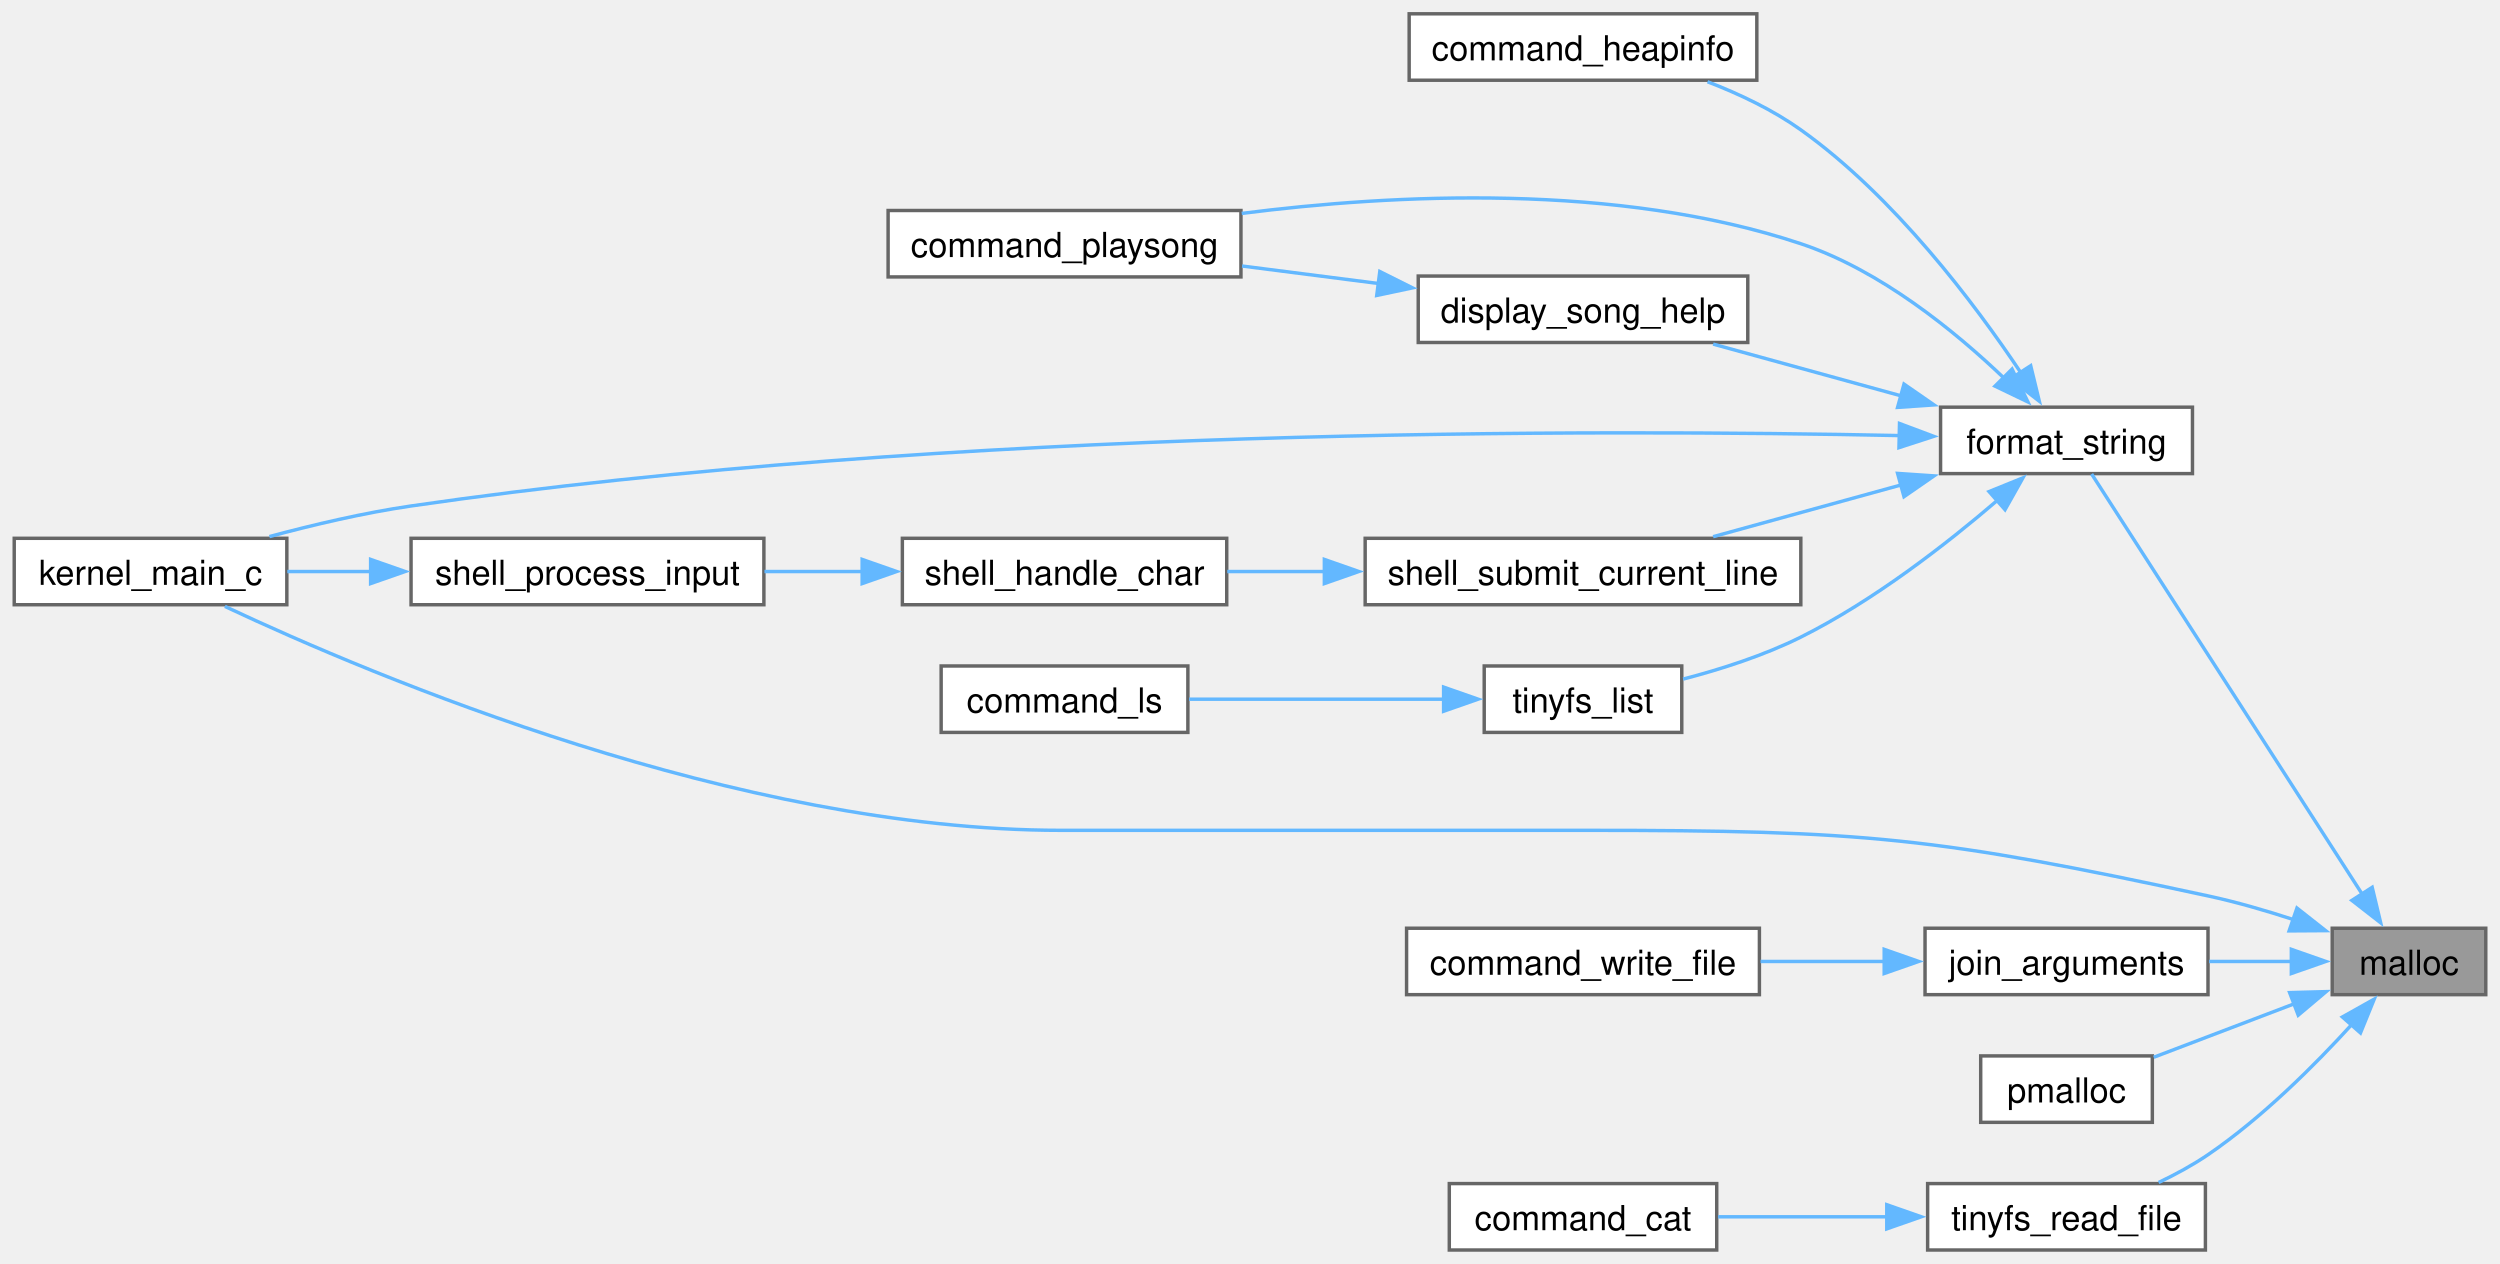
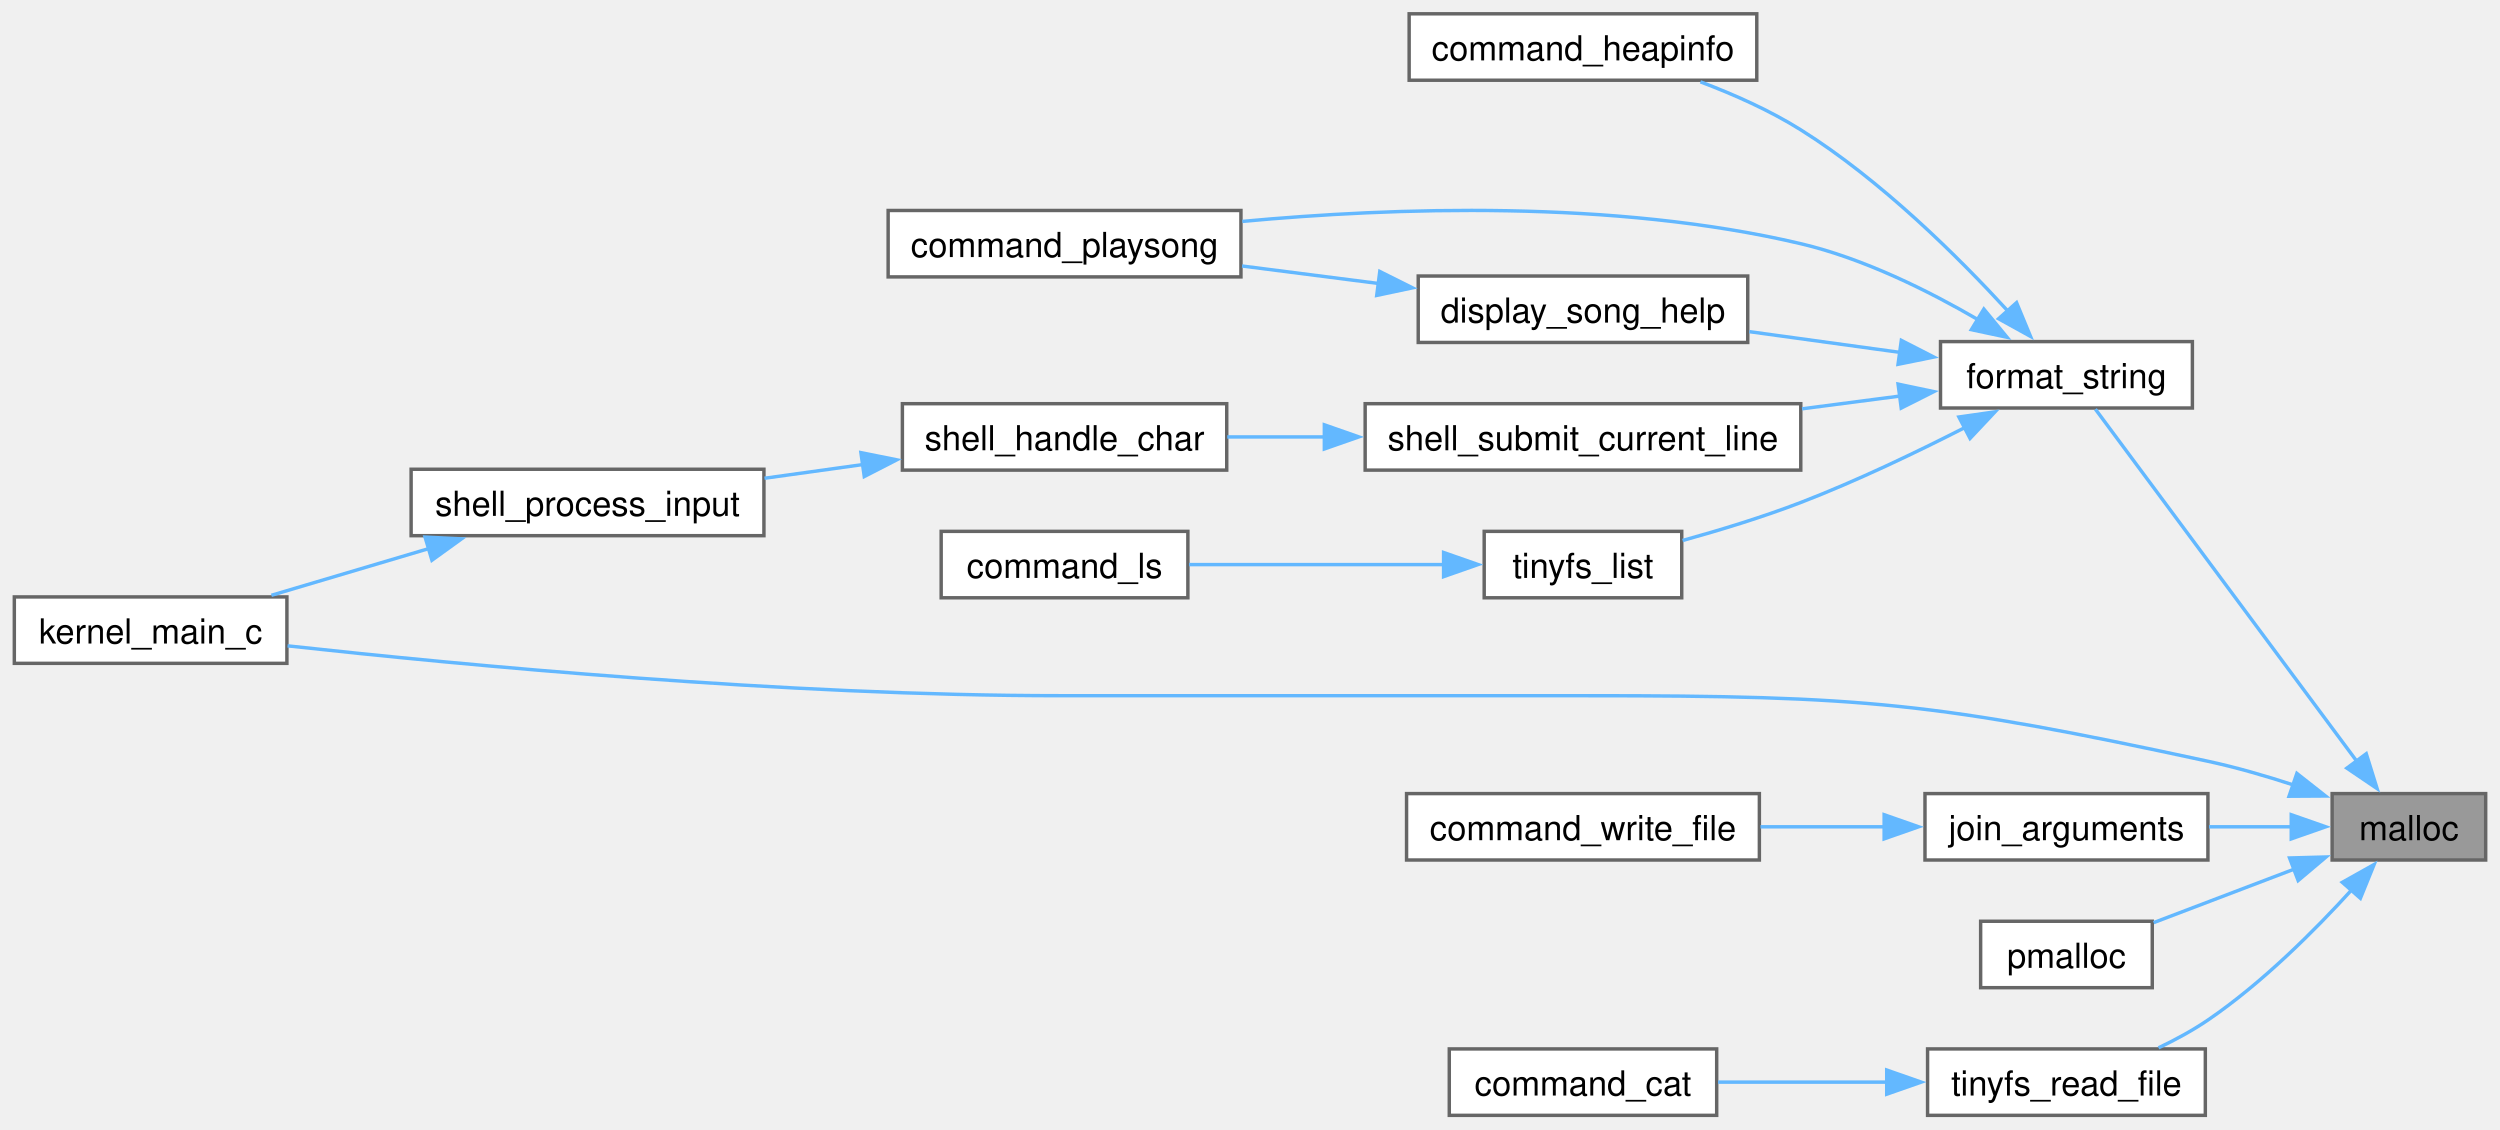
- <svg xmlns="http://www.w3.org/2000/svg" xmlns:xlink="http://www.w3.org/1999/xlink" width="724pt" height="366pt" viewBox="0.00 0.00 724.25 366.25">
-   <g id="graph0" class="graph" transform="scale(1 1) rotate(0) translate(4 362.25)">
+ <svg xmlns="http://www.w3.org/2000/svg" xmlns:xlink="http://www.w3.org/1999/xlink" width="724pt" height="327pt" viewBox="0.00 0.00 724.25 327.25">
+   <g id="graph0" class="graph" transform="scale(1 1) rotate(0) translate(4 323.25)">
    <g id="Node000001" class="node">
      <g id="a_Node000001">
        <a xlink:title="Allocates at least size bytes from the kernel heap.">
          <polygon fill="#999999" stroke="#666666" points="716.25,-93.25 671.75,-93.25 671.75,-74 716.25,-74 716.25,-93.25" />
          <text text-anchor="middle" x="694" y="-79.75" font-family="Helvetica,sans-Serif" font-size="10.00">malloc</text>
        </a>
      </g>
    </g>
    <g id="Node000002" class="node">
      <g id="a_Node000002">
        <a xlink:href="string_8c.html#a6c1819f2460f96a82d3be06a279e9bfa" target="_top" xlink:title="Adds a number to a string by using 'd' as placeholder.">
-           <polygon fill="white" stroke="#666666" points="631.25,-244.25 558.25,-244.25 558.25,-225 631.25,-225 631.25,-244.25" />
-           <text text-anchor="middle" x="594.75" y="-230.75" font-family="Helvetica,sans-Serif" font-size="10.00">format_string</text>
+           <polygon fill="white" stroke="#666666" points="631.25,-224.25 558.25,-224.25 558.25,-205 631.25,-205 631.25,-224.25" />
+           <text text-anchor="middle" x="594.75" y="-210.75" font-family="Helvetica,sans-Serif" font-size="10.00">format_string</text>
        </a>
      </g>
    </g>
    <g id="edge1_Node000001_Node000002" class="edge">
      <g id="a_edge1_Node000001_Node000002">
        <a xlink:title=" ">
-           <path fill="none" stroke="#63b8ff" d="M680.6,-102.88C659.61,-135.46 617.85,-200.3 602.03,-224.88" />
-           <polygon fill="#63b8ff" stroke="#63b8ff" points="683.33,-105.11 685.8,-94.81 677.44,-101.32 683.33,-105.11" />
-         </a>
-       </g>
-     </g>
-     <g id="Node000006" class="node">
-       <g id="a_Node000006">
+           <path fill="none" stroke="#63b8ff" d="M678.83,-102.71C657.85,-130.97 619.27,-182.94 603.14,-204.66" />
+           <polygon fill="#63b8ff" stroke="#63b8ff" points="681.64,-104.8 684.79,-94.69 676.02,-100.63 681.64,-104.8" />
+         </a>
+       </g>
+     </g>
+     <g id="Node000009" class="node">
+       <g id="a_Node000009">
        <a xlink:href="kernel_8c.html#aa2940097a0b9c33a8051af19d4b4c07e" target="_top" xlink:title=" ">
-           <polygon fill="white" stroke="#666666" points="79,-206.25 0,-206.25 0,-187 79,-187 79,-206.25" />
-           <text text-anchor="middle" x="39.5" y="-192.75" font-family="Helvetica,sans-Serif" font-size="10.00">kernel_main_c</text>
-         </a>
-       </g>
-     </g>
-     <g id="edge15_Node000001_Node000006" class="edge">
-       <g id="a_edge15_Node000001_Node000006">
-         <a xlink:title=" ">
-           <path fill="none" stroke="#63b8ff" d="M660.5,-95.76C652.5,-98.37 643.89,-100.87 635.75,-102.62 557.07,-119.62 536.12,-121.62 455.62,-121.62 455.62,-121.62 455.62,-121.62 303.38,-121.62 209.88,-121.63 104.61,-166.04 61.05,-186.51" />
+           <polygon fill="white" stroke="#666666" points="79,-150.25 0,-150.25 0,-131 79,-131 79,-150.25" />
+           <text text-anchor="middle" x="39.5" y="-136.75" font-family="Helvetica,sans-Serif" font-size="10.00">kernel_main_c</text>
+         </a>
+       </g>
+     </g>
+     <g id="edge14_Node000001_Node000009" class="edge">
+       <g id="a_edge14_Node000001_Node000009">
+         <a xlink:title=" ">
+           <path fill="none" stroke="#63b8ff" d="M660.5,-95.76C652.5,-98.37 643.89,-100.87 635.75,-102.62 557.07,-119.62 536.12,-121.62 455.62,-121.62 455.62,-121.62 455.62,-121.62 303.38,-121.62 223.53,-121.62 130.39,-130.45 79.19,-136.07" />
          <polygon fill="#63b8ff" stroke="#63b8ff" points="661.53,-99.1 669.85,-92.55 659.26,-92.48 661.53,-99.1" />
        </a>
      </g>
    </g>
    <g id="Node000012" class="node">
      <g id="a_Node000012">
        <a xlink:href="command_8c.html#ab75f27674de8fd501f9e1e52ecbf5a75" target="_top" xlink:title=" ">
          <polygon fill="white" stroke="#666666" points="635.75,-93.25 553.75,-93.25 553.75,-74 635.75,-74 635.75,-93.25" />
          <text text-anchor="middle" x="594.75" y="-79.75" font-family="Helvetica,sans-Serif" font-size="10.00">join_arguments</text>
        </a>
      </g>
    </g>
-     <g id="edge13_Node000001_Node000012" class="edge">
-       <g id="a_edge13_Node000001_Node000012">
+     <g id="edge12_Node000001_Node000012" class="edge">
+       <g id="a_edge12_Node000001_Node000012">
        <a xlink:title=" ">
          <path fill="none" stroke="#63b8ff" d="M659.95,-83.62C652.27,-83.62 644.01,-83.62 636.06,-83.62" />
          <polygon fill="#63b8ff" stroke="#63b8ff" points="659.9,-87.13 669.9,-83.63 659.9,-80.13 659.9,-87.13" />
        </a>
      </g>
    </g>
    <g id="Node000014" class="node">
      <g id="a_Node000014">
        <a xlink:href="heap_8c.html#a14a1a8560e28deb3eb70cad2265bebfa" target="_top" xlink:title="Allocates memory and returns a page-aligned pointer.">
          <polygon fill="white" stroke="#666666" points="619.62,-56.25 569.88,-56.25 569.88,-37 619.62,-37 619.62,-56.25" />
          <text text-anchor="middle" x="594.75" y="-42.75" font-family="Helvetica,sans-Serif" font-size="10.00">pmalloc</text>
        </a>
      </g>
    </g>
-     <g id="edge16_Node000001_Node000014" class="edge">
-       <g id="a_edge16_Node000001_Node000014">
+     <g id="edge15_Node000001_Node000014" class="edge">
+       <g id="a_edge15_Node000001_Node000014">
        <a xlink:title=" ">
          <path fill="none" stroke="#63b8ff" d="M660.79,-71.37C647.49,-66.31 632.34,-60.55 620.01,-55.85" />
          <polygon fill="#63b8ff" stroke="#63b8ff" points="659.41,-74.59 670,-74.88 661.9,-68.05 659.41,-74.59" />
        </a>
      </g>
    </g>
    <g id="Node000015" class="node">
      <g id="a_Node000015">
        <a xlink:href="tinyfs_8c.html#ab2840479eb353b6c88b0588bc2379b78" target="_top" xlink:title="Read a file.">
          <polygon fill="white" stroke="#666666" points="635,-19.25 554.5,-19.25 554.5,0 635,0 635,-19.25" />
          <text text-anchor="middle" x="594.75" y="-5.75" font-family="Helvetica,sans-Serif" font-size="10.00">tinyfs_read_file</text>
        </a>
      </g>
    </g>
-     <g id="edge17_Node000001_Node000015" class="edge">
-       <g id="a_edge17_Node000001_Node000015">
+     <g id="edge16_Node000001_Node000015" class="edge">
+       <g id="a_edge16_Node000001_Node000015">
        <a xlink:title=" ">
          <path fill="none" stroke="#63b8ff" d="M677.6,-65.55C666.79,-53.66 651.49,-38.36 635.75,-27.62 631.35,-24.62 626.36,-21.91 621.44,-19.57" />
          <polygon fill="#63b8ff" stroke="#63b8ff" points="674.69,-67.53 683.93,-72.71 679.94,-62.9 674.69,-67.53" />
        </a>
      </g>
    </g>
    <g id="Node000003" class="node">
      <g id="a_Node000003">
        <a xlink:href="command_8c.html#af2fe2eafdf47889f4dd3fdda65a6f558" target="_top" xlink:title="Displays memory info.">
-           <polygon fill="white" stroke="#666666" points="505,-358.25 404.25,-358.25 404.25,-339 505,-339 505,-358.25" />
-           <text text-anchor="middle" x="454.62" y="-344.75" font-family="Helvetica,sans-Serif" font-size="10.00">command_heapinfo</text>
+           <polygon fill="white" stroke="#666666" points="505,-319.25 404.25,-319.25 404.25,-300 505,-300 505,-319.25" />
+           <text text-anchor="middle" x="454.62" y="-305.75" font-family="Helvetica,sans-Serif" font-size="10.00">command_heapinfo</text>
        </a>
      </g>
    </g>
    <g id="edge2_Node000002_Node000003" class="edge">
      <g id="a_edge2_Node000002_Node000003">
        <a xlink:title=" ">
-           <path fill="none" stroke="#63b8ff" d="M581.61,-254.1C568.18,-274.22 544.84,-305.32 517.75,-324.62 509.65,-330.4 499.98,-335 490.71,-338.56" />
-           <polygon fill="#63b8ff" stroke="#63b8ff" points="584.37,-256.27 586.87,-245.97 578.5,-252.47 584.37,-256.27" />
+           <path fill="none" stroke="#63b8ff" d="M577.87,-233C563.48,-248.71 541.02,-271.03 517.75,-285.62 508.84,-291.21 498.41,-295.86 488.67,-299.53" />
+           <polygon fill="#63b8ff" stroke="#63b8ff" points="580.29,-235.54 584.34,-225.75 575.07,-230.87 580.29,-235.54" />
        </a>
      </g>
    </g>
    <g id="Node000004" class="node">
      <g id="a_Node000004">
        <a xlink:href="command_8c.html#afe7791ec19d420e0465fbc533ebb382e" target="_top" xlink:title="Plays a song.">
-           <polygon fill="white" stroke="#666666" points="355.5,-301.25 253.25,-301.25 253.25,-282 355.5,-282 355.5,-301.25" />
-           <text text-anchor="middle" x="304.38" y="-287.75" font-family="Helvetica,sans-Serif" font-size="10.00">command_playsong</text>
+           <polygon fill="white" stroke="#666666" points="355.5,-262.25 253.25,-262.25 253.25,-243 355.5,-243 355.5,-262.25" />
+           <text text-anchor="middle" x="304.38" y="-248.75" font-family="Helvetica,sans-Serif" font-size="10.00">command_playsong</text>
        </a>
      </g>
    </g>
    <g id="edge3_Node000002_Node000004" class="edge">
      <g id="a_edge3_Node000002_Node000004">
        <a xlink:title=" ">
-           <path fill="none" stroke="#63b8ff" d="M576.78,-252.54C562.52,-266.2 540.81,-283.94 517.75,-291.62 464.58,-309.35 399.68,-306.02 355.72,-300.4" />
-           <polygon fill="#63b8ff" stroke="#63b8ff" points="578.97,-255.3 583.57,-245.76 574.02,-250.35 578.97,-255.3" />
+           <path fill="none" stroke="#63b8ff" d="M569.24,-230.54C554.87,-238.91 536,-248.32 517.75,-252.62 463.56,-265.42 399.41,-263.12 355.9,-259.08" />
+           <polygon fill="#63b8ff" stroke="#63b8ff" points="570.81,-233.68 577.54,-225.5 567.18,-227.7 570.81,-233.68" />
        </a>
      </g>
    </g>
    <g id="Node000005" class="node">
      <g id="a_Node000005">
        <a xlink:href="command_8c.html#a3c36856f25ef0ec4115e0a3cd9922576" target="_top" xlink:title=" ">
-           <polygon fill="white" stroke="#666666" points="502.38,-282.25 406.88,-282.25 406.88,-263 502.38,-263 502.38,-282.25" />
-           <text text-anchor="middle" x="454.62" y="-268.75" font-family="Helvetica,sans-Serif" font-size="10.00">display_song_help</text>
+           <polygon fill="white" stroke="#666666" points="502.38,-243.25 406.88,-243.25 406.88,-224 502.38,-224 502.38,-243.25" />
+           <text text-anchor="middle" x="454.62" y="-229.75" font-family="Helvetica,sans-Serif" font-size="10.00">display_song_help</text>
        </a>
      </g>
    </g>
    <g id="edge4_Node000002_Node000005" class="edge">
      <g id="a_edge4_Node000002_Node000005">
        <a xlink:title=" ">
-           <path fill="none" stroke="#63b8ff" d="M546.79,-247.54C529.01,-252.44 509.04,-257.93 492.34,-262.53" />
-           <polygon fill="#63b8ff" stroke="#63b8ff" points="547.65,-250.94 556.36,-244.91 545.79,-244.19 547.65,-250.94" />
-         </a>
-       </g>
-     </g>
-     <g id="edge6_Node000002_Node000006" class="edge">
-       <g id="a_edge6_Node000002_Node000006">
-         <a xlink:title=" ">
-           <path fill="none" stroke="#63b8ff" d="M546.29,-236.02C459.95,-237.84 271.64,-238.45 115,-215.62 101.4,-213.64 86.68,-210.18 73.95,-206.75" />
-           <polygon fill="#63b8ff" stroke="#63b8ff" points="546.35,-239.52 556.27,-235.8 546.19,-232.52 546.35,-239.52" />
-         </a>
-       </g>
-     </g>
-     <g id="Node000007" class="node">
-       <g id="a_Node000007">
+           <path fill="none" stroke="#63b8ff" d="M546.79,-221.08C532.61,-223.04 517.03,-225.18 502.83,-227.13" />
+           <polygon fill="#63b8ff" stroke="#63b8ff" points="546.89,-224.6 556.32,-219.77 545.94,-217.67 546.89,-224.6" />
+         </a>
+       </g>
+     </g>
+     <g id="Node000006" class="node">
+       <g id="a_Node000006">
        <a xlink:href="shell_8c.html#a1dadf2da65cbd79e31c2307cf31aa495" target="_top" xlink:title=" ">
          <polygon fill="white" stroke="#666666" points="517.75,-206.25 391.5,-206.25 391.5,-187 517.75,-187 517.75,-206.25" />
          <text text-anchor="middle" x="454.62" y="-192.75" font-family="Helvetica,sans-Serif" font-size="10.00">shell_submit_current_line</text>
        </a>
      </g>
    </g>
-     <g id="edge7_Node000002_Node000007" class="edge">
-       <g id="a_edge7_Node000002_Node000007">
-         <a xlink:title=" ">
-           <path fill="none" stroke="#63b8ff" d="M546.79,-221.71C529.01,-216.81 509.04,-211.32 492.34,-206.72" />
-           <polygon fill="#63b8ff" stroke="#63b8ff" points="545.79,-225.06 556.36,-224.34 547.65,-218.31 545.79,-225.06" />
+     <g id="edge6_Node000002_Node000006" class="edge">
+       <g id="a_edge6_Node000002_Node000006">
+         <a xlink:title=" ">
+           <path fill="none" stroke="#63b8ff" d="M546.58,-208.48C537.42,-207.28 527.69,-206.02 518.13,-204.77" />
+           <polygon fill="#63b8ff" stroke="#63b8ff" points="545.95,-211.93 556.32,-209.75 546.86,-204.98 545.95,-211.93" />
        </a>
      </g>
    </g>
    <g id="Node000010" class="node">
      <g id="a_Node000010">
        <a xlink:href="tinyfs_8c.html#a77b63c791d50fdd4b1662c5386553f2c" target="_top" xlink:title="Print listing of all files.">
          <polygon fill="white" stroke="#666666" points="483.25,-169.25 426,-169.25 426,-150 483.25,-150 483.25,-169.25" />
          <text text-anchor="middle" x="454.62" y="-155.75" font-family="Helvetica,sans-Serif" font-size="10.00">tinyfs_list</text>
        </a>
      </g>
    </g>
-     <g id="edge11_Node000002_Node000010" class="edge">
-       <g id="a_edge11_Node000002_Node000010">
-         <a xlink:title=" ">
-           <path fill="none" stroke="#63b8ff" d="M574.65,-217.2C560.02,-204.64 538.82,-188.13 517.75,-177.62 507.1,-172.31 494.62,-168.31 483.65,-165.45" />
-           <polygon fill="#63b8ff" stroke="#63b8ff" points="572.3,-219.79 582.12,-223.77 576.93,-214.54 572.3,-219.79" />
+     <g id="edge10_Node000002_Node000010" class="edge">
+       <g id="a_edge10_Node000002_Node000010">
+         <a xlink:title=" ">
+           <path fill="none" stroke="#63b8ff" d="M565.37,-199.37C551.3,-192.19 533.9,-183.84 517.75,-177.62 506.75,-173.39 494.32,-169.6 483.49,-166.6" />
+           <polygon fill="#63b8ff" stroke="#63b8ff" points="563.58,-202.39 574.06,-203.89 566.81,-196.18 563.58,-202.39" />
        </a>
      </g>
    </g>
    <g id="edge5_Node000005_Node000004" class="edge">
      <g id="a_edge5_Node000005_Node000004">
        <a xlink:title=" ">
-           <path fill="none" stroke="#63b8ff" d="M395.44,-280.08C382.35,-281.76 368.57,-283.53 355.82,-285.16" />
-           <polygon fill="#63b8ff" stroke="#63b8ff" points="395.74,-283.57 405.22,-278.83 394.85,-276.63 395.74,-283.57" />
-         </a>
-       </g>
-     </g>
-     <g id="Node000008" class="node">
-       <g id="a_Node000008">
+           <path fill="none" stroke="#63b8ff" d="M395.44,-241.08C382.35,-242.76 368.57,-244.53 355.82,-246.16" />
+           <polygon fill="#63b8ff" stroke="#63b8ff" points="395.74,-244.57 405.22,-239.83 394.85,-237.63 395.74,-244.57" />
+         </a>
+       </g>
+     </g>
+     <g id="Node000007" class="node">
+       <g id="a_Node000007">
        <a xlink:href="shell_8c.html#ad1f95120378d24016c08ebb7a0499bf1" target="_top" xlink:title=" ">
          <polygon fill="white" stroke="#666666" points="351.38,-206.25 257.38,-206.25 257.38,-187 351.38,-187 351.38,-206.25" />
          <text text-anchor="middle" x="304.38" y="-192.75" font-family="Helvetica,sans-Serif" font-size="10.00">shell_handle_char</text>
        </a>
      </g>
    </g>
+     <g id="edge7_Node000006_Node000007" class="edge">
+       <g id="a_edge7_Node000006_Node000007">
+         <a xlink:title=" ">
+           <path fill="none" stroke="#63b8ff" d="M379.88,-196.62C370.22,-196.62 360.55,-196.62 351.53,-196.62" />
+           <polygon fill="#63b8ff" stroke="#63b8ff" points="379.67,-200.13 389.67,-196.63 379.67,-193.13 379.67,-200.13" />
+         </a>
+       </g>
+     </g>
+     <g id="Node000008" class="node">
+       <g id="a_Node000008">
+         <a xlink:href="shell_8c.html#af32457beee540bea37889869f89c9f2a" target="_top" xlink:title=" ">
+           <polygon fill="white" stroke="#666666" points="217.25,-187.25 115,-187.25 115,-168 217.25,-168 217.25,-187.25" />
+           <text text-anchor="middle" x="166.12" y="-173.75" font-family="Helvetica,sans-Serif" font-size="10.00">shell_process_input</text>
+         </a>
+       </g>
+     </g>
    <g id="edge8_Node000007_Node000008" class="edge">
      <g id="a_edge8_Node000007_Node000008">
        <a xlink:title=" ">
-           <path fill="none" stroke="#63b8ff" d="M379.88,-196.62C370.22,-196.62 360.55,-196.62 351.53,-196.62" />
-           <polygon fill="#63b8ff" stroke="#63b8ff" points="379.67,-200.13 389.67,-196.63 379.67,-193.13 379.67,-200.13" />
-         </a>
-       </g>
-     </g>
-     <g id="Node000009" class="node">
-       <g id="a_Node000009">
-         <a xlink:href="shell_8c.html#af32457beee540bea37889869f89c9f2a" target="_top" xlink:title=" ">
-           <polygon fill="white" stroke="#666666" points="217.25,-206.25 115,-206.25 115,-187 217.25,-187 217.25,-206.25" />
-           <text text-anchor="middle" x="166.12" y="-192.75" font-family="Helvetica,sans-Serif" font-size="10.00">shell_process_input</text>
+           <path fill="none" stroke="#63b8ff" d="M245.89,-188.61C236.43,-187.29 226.68,-185.93 217.41,-184.64" />
+           <polygon fill="#63b8ff" stroke="#63b8ff" points="245.36,-192.07 255.75,-189.98 246.33,-185.14 245.36,-192.07" />
        </a>
      </g>
    </g>
    <g id="edge9_Node000008_Node000009" class="edge">
      <g id="a_edge9_Node000008_Node000009">
        <a xlink:title=" ">
-           <path fill="none" stroke="#63b8ff" d="M245.89,-196.62C236.43,-196.62 226.68,-196.62 217.41,-196.62" />
-           <polygon fill="#63b8ff" stroke="#63b8ff" points="245.73,-200.13 255.73,-196.63 245.73,-193.13 245.73,-200.13" />
-         </a>
-       </g>
-     </g>
-     <g id="edge10_Node000009_Node000006" class="edge">
-       <g id="a_edge10_Node000009_Node000006">
-         <a xlink:title=" ">
-           <path fill="none" stroke="#63b8ff" d="M103.53,-196.62C95.21,-196.62 86.89,-196.62 79.13,-196.62" />
-           <polygon fill="#63b8ff" stroke="#63b8ff" points="103.28,-200.13 113.28,-196.63 103.28,-193.13 103.28,-200.13" />
+           <path fill="none" stroke="#63b8ff" d="M120.39,-164.34C105.27,-159.86 88.66,-154.92 74.51,-150.72" />
+           <polygon fill="#63b8ff" stroke="#63b8ff" points="119.04,-167.59 129.62,-167.08 121.03,-160.88 119.04,-167.59" />
        </a>
      </g>
    </g>
    <g id="Node000011" class="node">
      <g id="a_Node000011">
        <a xlink:href="command_8c.html#a0d2b819a56eb5e1d230f2b3319911612" target="_top" xlink:title=" ">
          <polygon fill="white" stroke="#666666" points="340.12,-169.25 268.62,-169.25 268.62,-150 340.12,-150 340.12,-169.25" />
          <text text-anchor="middle" x="304.38" y="-155.75" font-family="Helvetica,sans-Serif" font-size="10.00">command_ls</text>
        </a>
      </g>
    </g>
-     <g id="edge12_Node000010_Node000011" class="edge">
-       <g id="a_edge12_Node000010_Node000011">
+     <g id="edge11_Node000010_Node000011" class="edge">
+       <g id="a_edge11_Node000010_Node000011">
        <a xlink:title=" ">
          <path fill="none" stroke="#63b8ff" d="M414.33,-159.62C391.37,-159.62 362.65,-159.62 340.46,-159.62" />
          <polygon fill="#63b8ff" stroke="#63b8ff" points="414.23,-163.13 424.23,-159.63 414.23,-156.13 414.23,-163.13" />
        </a>
      </g>
    </g>
    <g id="Node000013" class="node">
      <g id="a_Node000013">
        <a xlink:href="command_8c.html#adbcf4ce21e295dea9b7805e697adec68" target="_top" xlink:title=" ">
          <polygon fill="white" stroke="#666666" points="505.75,-93.25 403.5,-93.25 403.5,-74 505.75,-74 505.75,-93.25" />
          <text text-anchor="middle" x="454.62" y="-79.75" font-family="Helvetica,sans-Serif" font-size="10.00">command_write_file</text>
        </a>
      </g>
    </g>
-     <g id="edge14_Node000012_Node000013" class="edge">
-       <g id="a_edge14_Node000012_Node000013">
+     <g id="edge13_Node000012_Node000013" class="edge">
+       <g id="a_edge13_Node000012_Node000013">
        <a xlink:title=" ">
          <path fill="none" stroke="#63b8ff" d="M541.97,-83.62C530.22,-83.62 517.76,-83.62 506.07,-83.62" />
          <polygon fill="#63b8ff" stroke="#63b8ff" points="541.91,-87.13 551.91,-83.63 541.91,-80.13 541.91,-87.13" />
        </a>
      </g>
    </g>
    <g id="Node000016" class="node">
      <g id="a_Node000016">
        <a xlink:href="command_8c.html#a48bd81771f1d749da03d8d4594541a2e" target="_top" xlink:title=" ">
          <polygon fill="white" stroke="#666666" points="493.38,-19.25 415.88,-19.25 415.88,0 493.38,0 493.38,-19.25" />
          <text text-anchor="middle" x="454.62" y="-5.75" font-family="Helvetica,sans-Serif" font-size="10.00">command_cat</text>
        </a>
      </g>
    </g>
-     <g id="edge18_Node000015_Node000016" class="edge">
-       <g id="a_edge18_Node000015_Node000016">
+     <g id="edge17_Node000015_Node000016" class="edge">
+       <g id="a_edge17_Node000015_Node000016">
        <a xlink:title=" ">
          <path fill="none" stroke="#63b8ff" d="M542.69,-9.62C526.5,-9.62 508.9,-9.62 493.78,-9.62" />
          <polygon fill="#63b8ff" stroke="#63b8ff" points="542.66,-13.13 552.66,-9.63 542.66,-6.13 542.66,-13.13" />
        </a>
      </g>
    </g>
  </g>
</svg>
